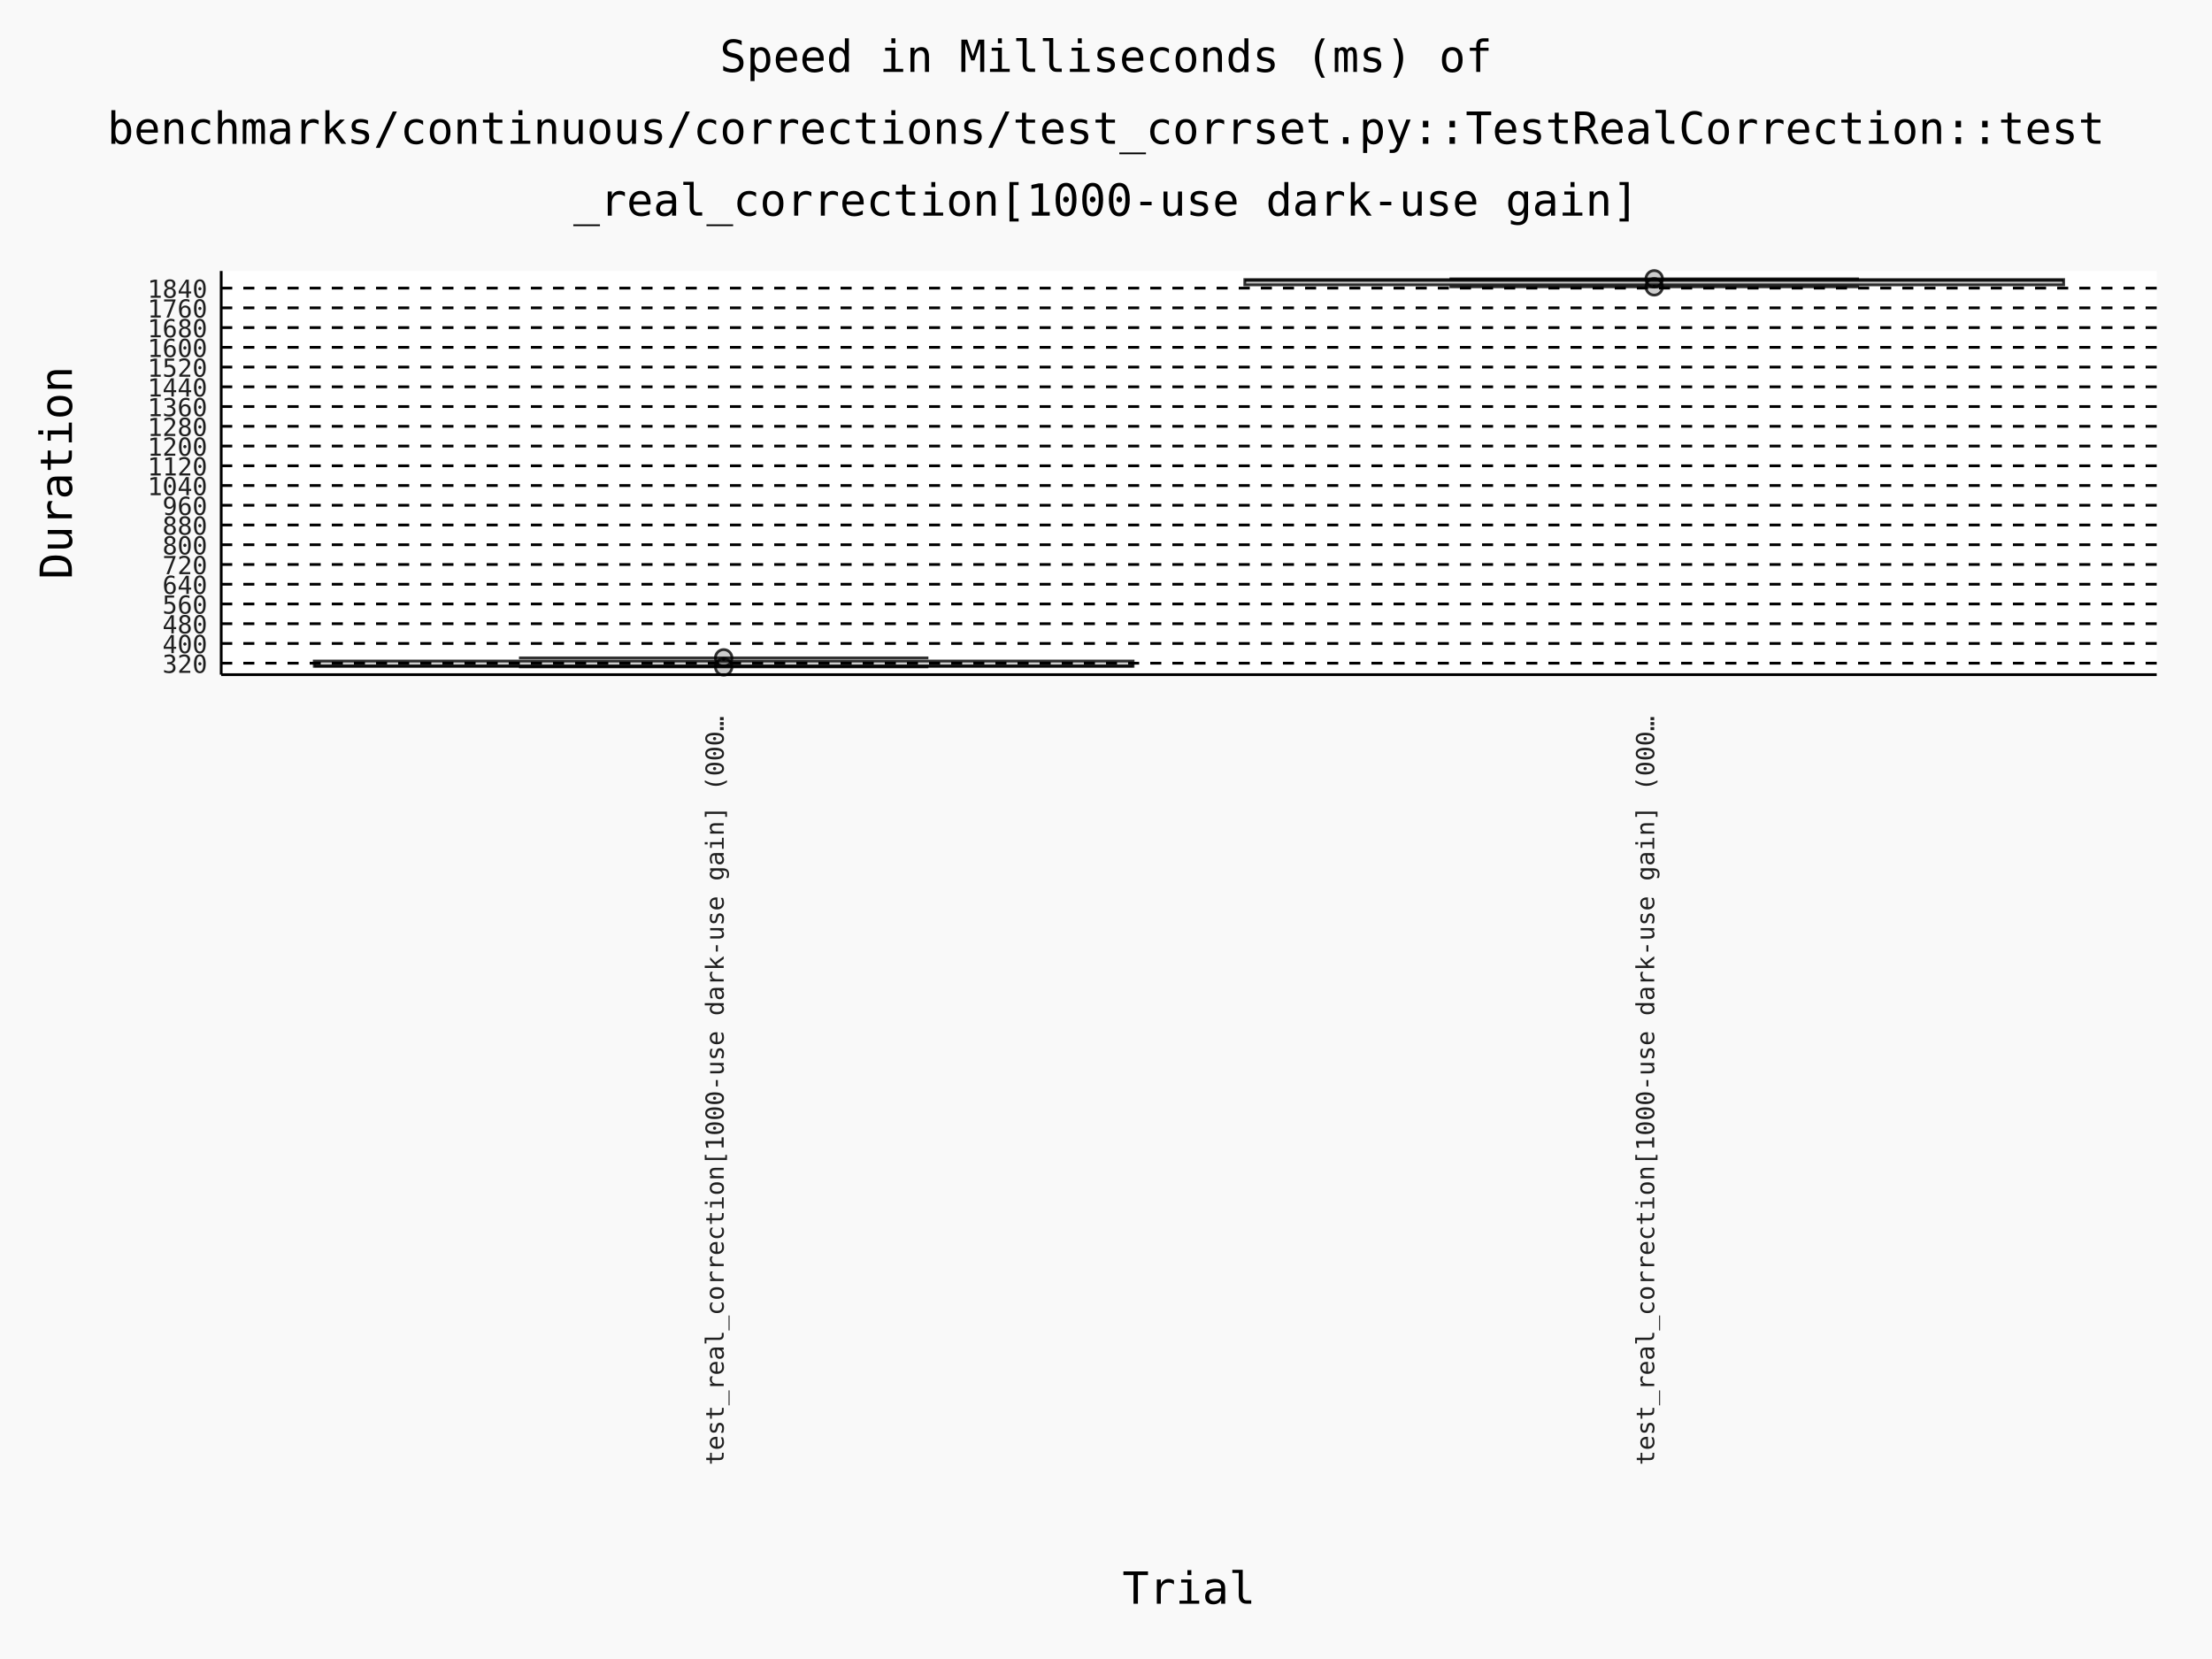
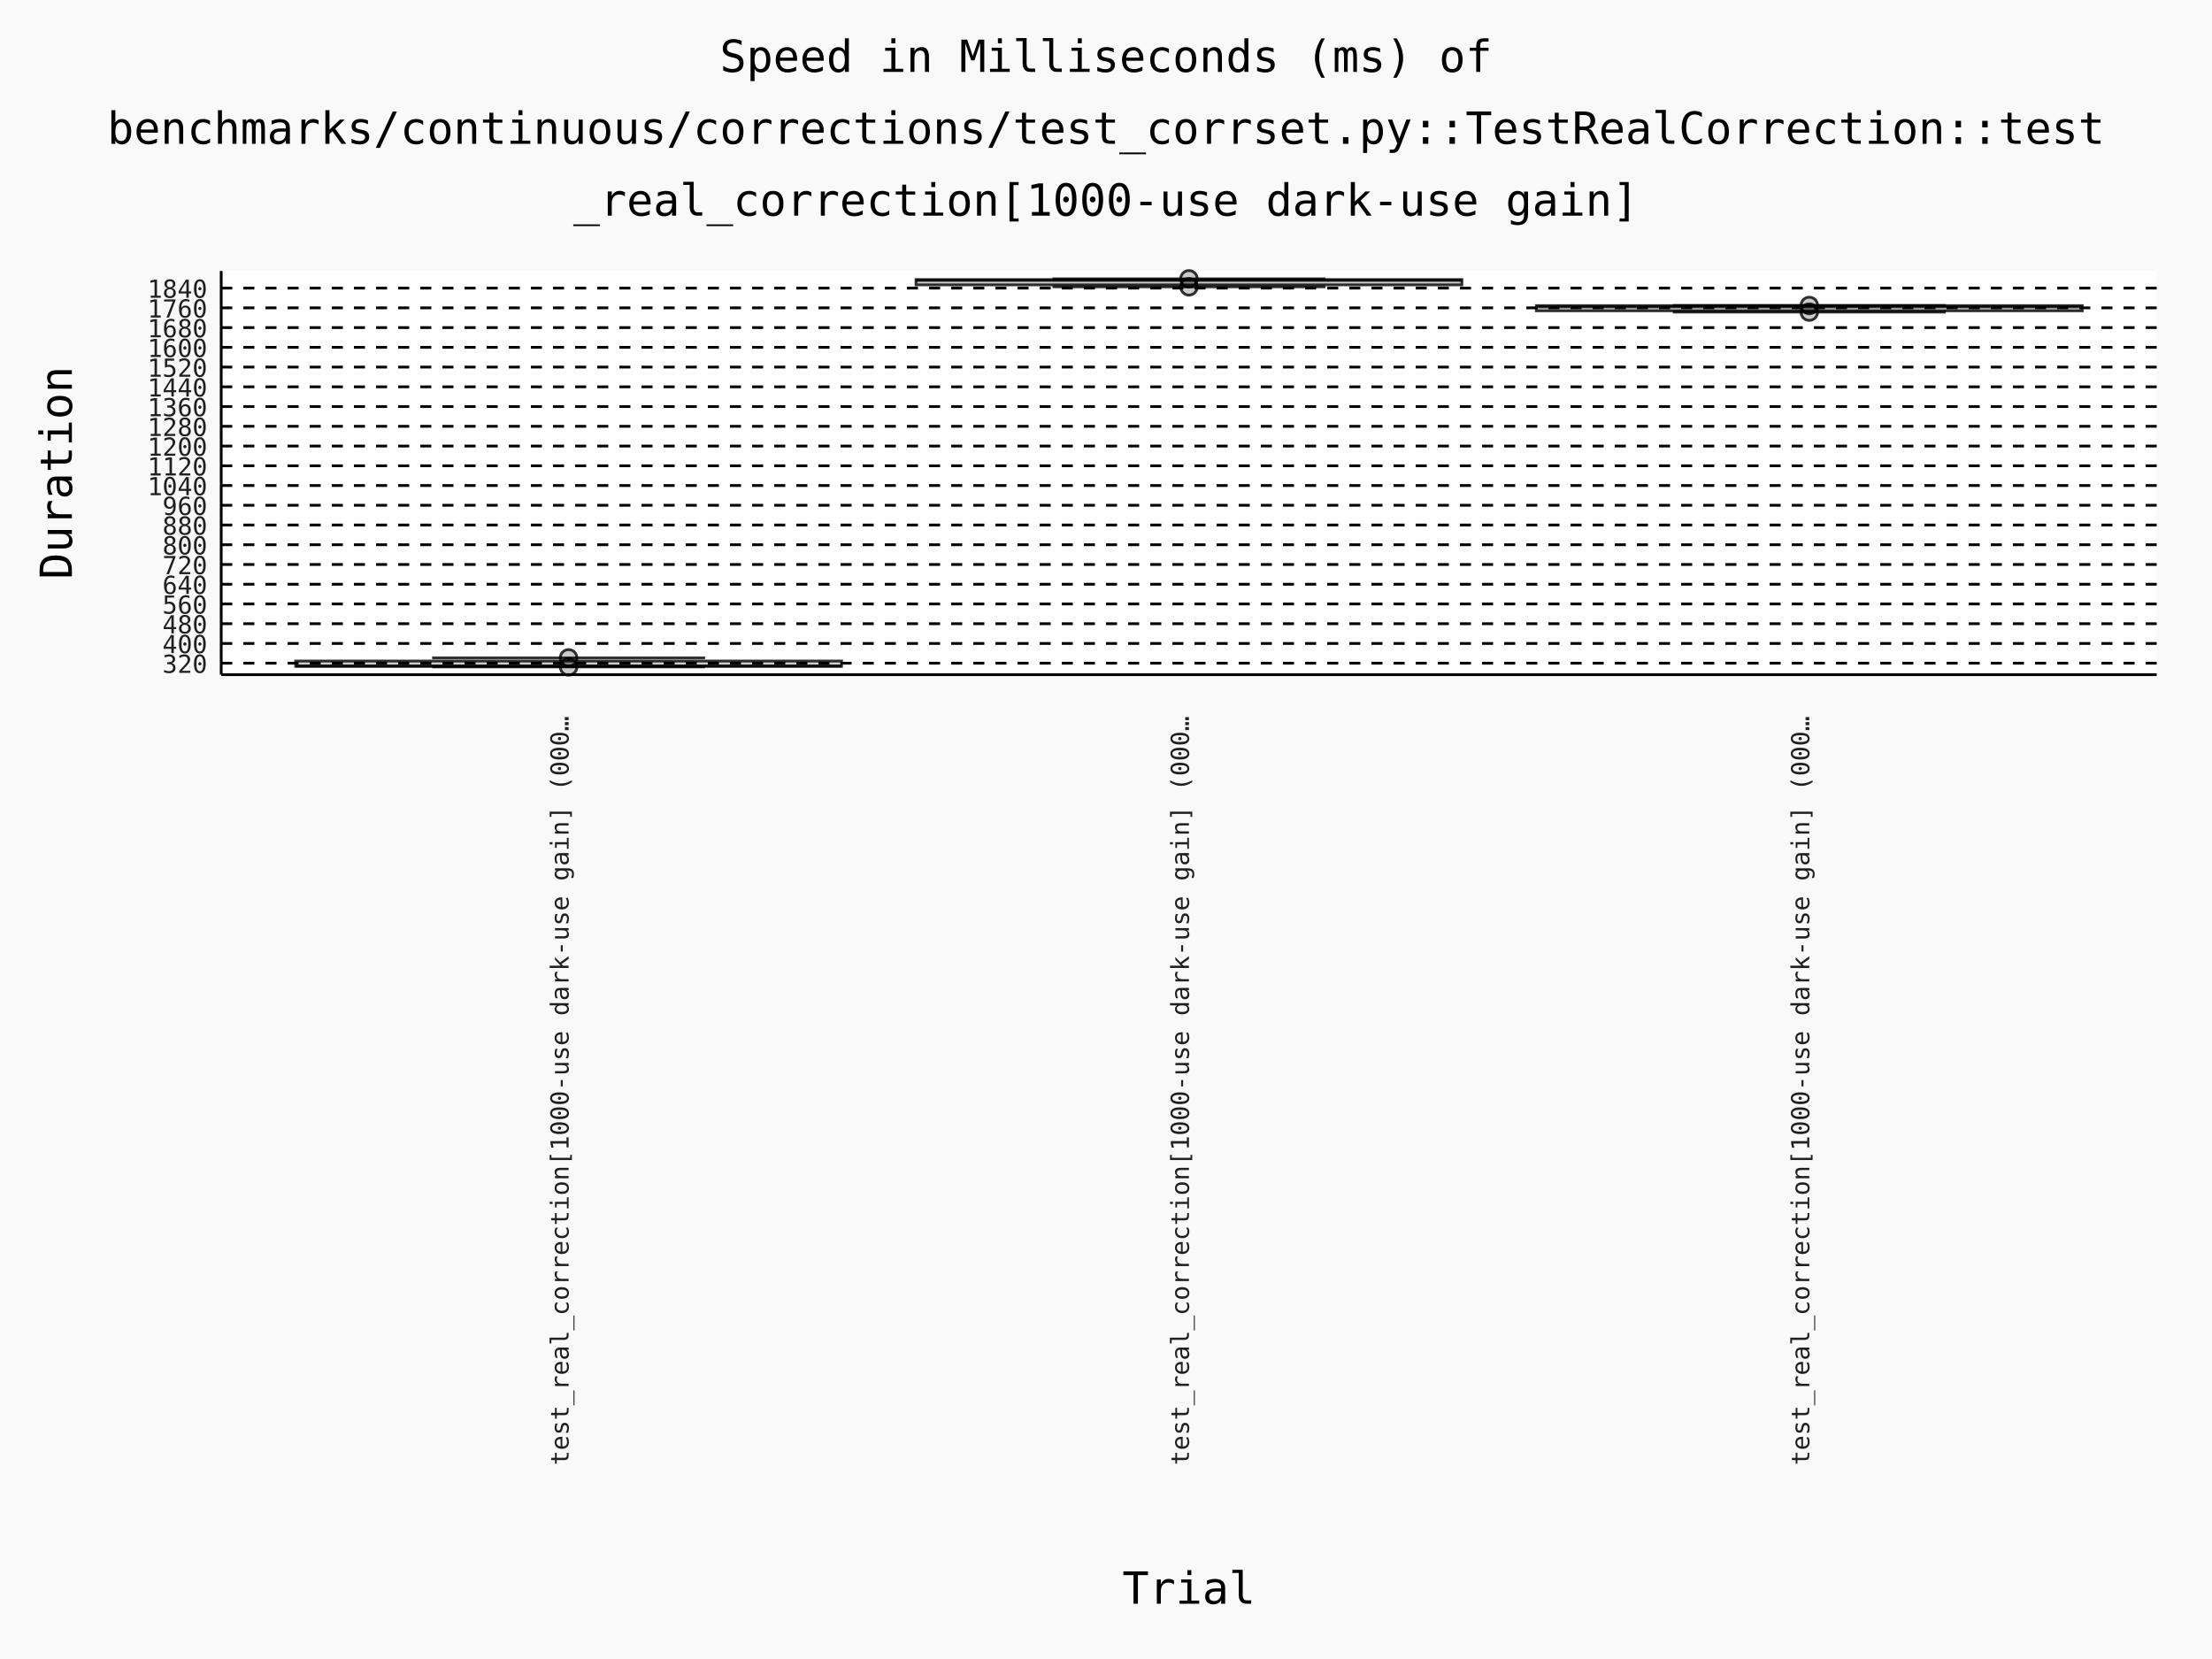
- <svg xmlns="http://www.w3.org/2000/svg" id="chart-f57abb49-bed9-4af2-ad22-93cfdc9c33c9" class="pygal-chart" viewBox="0 0 800 600">
+ <svg xmlns="http://www.w3.org/2000/svg" id="chart-f9920f54-0ddc-4f6a-a5f5-7b7cfa961f3c" class="pygal-chart" viewBox="0 0 800 600">
  <defs>
-     <style type="text/css">#chart-f57abb49-bed9-4af2-ad22-93cfdc9c33c9{-webkit-user-select:none;-webkit-font-smoothing:antialiased;font-family:Consolas,"Deja Vu Sans Mono","Bitstream Vera Sans Mono","Courier New",monospace}#chart-f57abb49-bed9-4af2-ad22-93cfdc9c33c9 .title{font-family:Consolas,"Deja Vu Sans Mono","Bitstream Vera Sans Mono","Courier New",monospace;font-size:16px}#chart-f57abb49-bed9-4af2-ad22-93cfdc9c33c9 .legends .legend text{font-family:Consolas,"Deja Vu Sans Mono","Bitstream Vera Sans Mono","Courier New",monospace;font-size:14px}#chart-f57abb49-bed9-4af2-ad22-93cfdc9c33c9 .axis text{font-family:Consolas,"Deja Vu Sans Mono","Bitstream Vera Sans Mono","Courier New",monospace;font-size:10px}#chart-f57abb49-bed9-4af2-ad22-93cfdc9c33c9 .axis text.major{font-family:Consolas,"Deja Vu Sans Mono","Bitstream Vera Sans Mono","Courier New",monospace;font-size:10px}#chart-f57abb49-bed9-4af2-ad22-93cfdc9c33c9 .text-overlay text.value{font-family:Consolas,"Deja Vu Sans Mono","Bitstream Vera Sans Mono","Courier New",monospace;font-size:16px}#chart-f57abb49-bed9-4af2-ad22-93cfdc9c33c9 .text-overlay text.label{font-family:Consolas,"Deja Vu Sans Mono","Bitstream Vera Sans Mono","Courier New",monospace;font-size:10px}#chart-f57abb49-bed9-4af2-ad22-93cfdc9c33c9 .tooltip{font-family:Consolas,"Deja Vu Sans Mono","Bitstream Vera Sans Mono","Courier New",monospace;font-size:14px}#chart-f57abb49-bed9-4af2-ad22-93cfdc9c33c9 text.no_data{font-family:Consolas,"Deja Vu Sans Mono","Bitstream Vera Sans Mono","Courier New",monospace;font-size:64px}
- #chart-f57abb49-bed9-4af2-ad22-93cfdc9c33c9{background-color:rgba(249,249,249,1)}#chart-f57abb49-bed9-4af2-ad22-93cfdc9c33c9 path,#chart-f57abb49-bed9-4af2-ad22-93cfdc9c33c9 line,#chart-f57abb49-bed9-4af2-ad22-93cfdc9c33c9 rect,#chart-f57abb49-bed9-4af2-ad22-93cfdc9c33c9 circle{-webkit-transition:150ms;-moz-transition:150ms;transition:150ms}#chart-f57abb49-bed9-4af2-ad22-93cfdc9c33c9 .graph &gt; .background{fill:rgba(249,249,249,1)}#chart-f57abb49-bed9-4af2-ad22-93cfdc9c33c9 .plot &gt; .background{fill:rgba(255,255,255,1)}#chart-f57abb49-bed9-4af2-ad22-93cfdc9c33c9 .graph{fill:rgba(0,0,0,.87)}#chart-f57abb49-bed9-4af2-ad22-93cfdc9c33c9 text.no_data{fill:rgba(0,0,0,1)}#chart-f57abb49-bed9-4af2-ad22-93cfdc9c33c9 .title{fill:rgba(0,0,0,1)}#chart-f57abb49-bed9-4af2-ad22-93cfdc9c33c9 .legends .legend text{fill:rgba(0,0,0,.87)}#chart-f57abb49-bed9-4af2-ad22-93cfdc9c33c9 .legends .legend:hover text{fill:rgba(0,0,0,1)}#chart-f57abb49-bed9-4af2-ad22-93cfdc9c33c9 .axis .line{stroke:rgba(0,0,0,1)}#chart-f57abb49-bed9-4af2-ad22-93cfdc9c33c9 .axis .guide.line{stroke:rgba(0,0,0,.54)}#chart-f57abb49-bed9-4af2-ad22-93cfdc9c33c9 .axis .major.line{stroke:rgba(0,0,0,.87)}#chart-f57abb49-bed9-4af2-ad22-93cfdc9c33c9 .axis text.major{fill:rgba(0,0,0,1)}#chart-f57abb49-bed9-4af2-ad22-93cfdc9c33c9 .axis.y .guides:hover .guide.line,#chart-f57abb49-bed9-4af2-ad22-93cfdc9c33c9 .line-graph .axis.x .guides:hover .guide.line,#chart-f57abb49-bed9-4af2-ad22-93cfdc9c33c9 .stackedline-graph .axis.x .guides:hover .guide.line,#chart-f57abb49-bed9-4af2-ad22-93cfdc9c33c9 .xy-graph .axis.x .guides:hover .guide.line{stroke:rgba(0,0,0,1)}#chart-f57abb49-bed9-4af2-ad22-93cfdc9c33c9 .axis .guides:hover text{fill:rgba(0,0,0,1)}#chart-f57abb49-bed9-4af2-ad22-93cfdc9c33c9 .reactive{fill-opacity:.7;stroke-opacity:.8;stroke-width:1}#chart-f57abb49-bed9-4af2-ad22-93cfdc9c33c9 .ci{stroke:rgba(0,0,0,.87)}#chart-f57abb49-bed9-4af2-ad22-93cfdc9c33c9 .reactive.active,#chart-f57abb49-bed9-4af2-ad22-93cfdc9c33c9 .active .reactive{fill-opacity:.8;stroke-opacity:.9;stroke-width:4}#chart-f57abb49-bed9-4af2-ad22-93cfdc9c33c9 .ci .reactive.active{stroke-width:1.5}#chart-f57abb49-bed9-4af2-ad22-93cfdc9c33c9 .series text{fill:rgba(0,0,0,1)}#chart-f57abb49-bed9-4af2-ad22-93cfdc9c33c9 .tooltip rect{fill:rgba(255,255,255,1);stroke:rgba(0,0,0,1);-webkit-transition:opacity 150ms;-moz-transition:opacity 150ms;transition:opacity 150ms}#chart-f57abb49-bed9-4af2-ad22-93cfdc9c33c9 .tooltip .label{fill:rgba(0,0,0,.87)}#chart-f57abb49-bed9-4af2-ad22-93cfdc9c33c9 .tooltip .label{fill:rgba(0,0,0,.87)}#chart-f57abb49-bed9-4af2-ad22-93cfdc9c33c9 .tooltip .legend{font-size:.8em;fill:rgba(0,0,0,.54)}#chart-f57abb49-bed9-4af2-ad22-93cfdc9c33c9 .tooltip .x_label{font-size:.6em;fill:rgba(0,0,0,1)}#chart-f57abb49-bed9-4af2-ad22-93cfdc9c33c9 .tooltip .xlink{font-size:.5em;text-decoration:underline}#chart-f57abb49-bed9-4af2-ad22-93cfdc9c33c9 .tooltip .value{font-size:1.5em}#chart-f57abb49-bed9-4af2-ad22-93cfdc9c33c9 .bound{font-size:.5em}#chart-f57abb49-bed9-4af2-ad22-93cfdc9c33c9 .max-value{font-size:.75em;fill:rgba(0,0,0,.54)}#chart-f57abb49-bed9-4af2-ad22-93cfdc9c33c9 .map-element{fill:rgba(255,255,255,1);stroke:rgba(0,0,0,.54) !important}#chart-f57abb49-bed9-4af2-ad22-93cfdc9c33c9 .map-element .reactive{fill-opacity:inherit;stroke-opacity:inherit}#chart-f57abb49-bed9-4af2-ad22-93cfdc9c33c9 .color-0,#chart-f57abb49-bed9-4af2-ad22-93cfdc9c33c9 .color-0 a:visited{stroke:#000000;fill:#000000}#chart-f57abb49-bed9-4af2-ad22-93cfdc9c33c9 .color-1,#chart-f57abb49-bed9-4af2-ad22-93cfdc9c33c9 .color-1 a:visited{stroke:#000000;fill:#000000}#chart-f57abb49-bed9-4af2-ad22-93cfdc9c33c9 .text-overlay .color-0 text{fill:white}#chart-f57abb49-bed9-4af2-ad22-93cfdc9c33c9 .text-overlay .color-1 text{fill:white}
- #chart-f57abb49-bed9-4af2-ad22-93cfdc9c33c9 text.no_data{text-anchor:middle}#chart-f57abb49-bed9-4af2-ad22-93cfdc9c33c9 .guide.line{fill:none}#chart-f57abb49-bed9-4af2-ad22-93cfdc9c33c9 .centered{text-anchor:middle}#chart-f57abb49-bed9-4af2-ad22-93cfdc9c33c9 .title{text-anchor:middle}#chart-f57abb49-bed9-4af2-ad22-93cfdc9c33c9 .legends .legend text{fill-opacity:1}#chart-f57abb49-bed9-4af2-ad22-93cfdc9c33c9 .axis.x text{text-anchor:middle}#chart-f57abb49-bed9-4af2-ad22-93cfdc9c33c9 .axis.x:not(.web) text[transform]{text-anchor:start}#chart-f57abb49-bed9-4af2-ad22-93cfdc9c33c9 .axis.x:not(.web) text[transform].backwards{text-anchor:end}#chart-f57abb49-bed9-4af2-ad22-93cfdc9c33c9 .axis.y text{text-anchor:end}#chart-f57abb49-bed9-4af2-ad22-93cfdc9c33c9 .axis.y text[transform].backwards{text-anchor:start}#chart-f57abb49-bed9-4af2-ad22-93cfdc9c33c9 .axis.y2 text{text-anchor:start}#chart-f57abb49-bed9-4af2-ad22-93cfdc9c33c9 .axis.y2 text[transform].backwards{text-anchor:end}#chart-f57abb49-bed9-4af2-ad22-93cfdc9c33c9 .axis .guide.line{stroke-dasharray:4,4;stroke:black}#chart-f57abb49-bed9-4af2-ad22-93cfdc9c33c9 .axis .major.guide.line{stroke-dasharray:6,6;stroke:black}#chart-f57abb49-bed9-4af2-ad22-93cfdc9c33c9 .horizontal .axis.y .guide.line,#chart-f57abb49-bed9-4af2-ad22-93cfdc9c33c9 .horizontal .axis.y2 .guide.line,#chart-f57abb49-bed9-4af2-ad22-93cfdc9c33c9 .vertical .axis.x .guide.line{opacity:0}#chart-f57abb49-bed9-4af2-ad22-93cfdc9c33c9 .horizontal .axis.always_show .guide.line,#chart-f57abb49-bed9-4af2-ad22-93cfdc9c33c9 .vertical .axis.always_show .guide.line{opacity:1 !important}#chart-f57abb49-bed9-4af2-ad22-93cfdc9c33c9 .axis.y .guides:hover .guide.line,#chart-f57abb49-bed9-4af2-ad22-93cfdc9c33c9 .axis.y2 .guides:hover .guide.line,#chart-f57abb49-bed9-4af2-ad22-93cfdc9c33c9 .axis.x .guides:hover .guide.line{opacity:1}#chart-f57abb49-bed9-4af2-ad22-93cfdc9c33c9 .axis .guides:hover text{opacity:1}#chart-f57abb49-bed9-4af2-ad22-93cfdc9c33c9 .nofill{fill:none}#chart-f57abb49-bed9-4af2-ad22-93cfdc9c33c9 .subtle-fill{fill-opacity:.2}#chart-f57abb49-bed9-4af2-ad22-93cfdc9c33c9 .dot{stroke-width:1px;fill-opacity:1;stroke-opacity:1}#chart-f57abb49-bed9-4af2-ad22-93cfdc9c33c9 .dot.active{stroke-width:5px}#chart-f57abb49-bed9-4af2-ad22-93cfdc9c33c9 .dot.negative{fill:transparent}#chart-f57abb49-bed9-4af2-ad22-93cfdc9c33c9 text,#chart-f57abb49-bed9-4af2-ad22-93cfdc9c33c9 tspan{stroke:none !important}#chart-f57abb49-bed9-4af2-ad22-93cfdc9c33c9 .series text.active{opacity:1}#chart-f57abb49-bed9-4af2-ad22-93cfdc9c33c9 .tooltip rect{fill-opacity:.95;stroke-width:.5}#chart-f57abb49-bed9-4af2-ad22-93cfdc9c33c9 .tooltip text{fill-opacity:1}#chart-f57abb49-bed9-4af2-ad22-93cfdc9c33c9 .showable{visibility:hidden}#chart-f57abb49-bed9-4af2-ad22-93cfdc9c33c9 .showable.shown{visibility:visible}#chart-f57abb49-bed9-4af2-ad22-93cfdc9c33c9 .gauge-background{fill:rgba(229,229,229,1);stroke:none}#chart-f57abb49-bed9-4af2-ad22-93cfdc9c33c9 .bg-lines{stroke:rgba(249,249,249,1);stroke-width:2px}
+     <style type="text/css">#chart-f9920f54-0ddc-4f6a-a5f5-7b7cfa961f3c{-webkit-user-select:none;-webkit-font-smoothing:antialiased;font-family:Consolas,"Deja Vu Sans Mono","Bitstream Vera Sans Mono","Courier New",monospace}#chart-f9920f54-0ddc-4f6a-a5f5-7b7cfa961f3c .title{font-family:Consolas,"Deja Vu Sans Mono","Bitstream Vera Sans Mono","Courier New",monospace;font-size:16px}#chart-f9920f54-0ddc-4f6a-a5f5-7b7cfa961f3c .legends .legend text{font-family:Consolas,"Deja Vu Sans Mono","Bitstream Vera Sans Mono","Courier New",monospace;font-size:14px}#chart-f9920f54-0ddc-4f6a-a5f5-7b7cfa961f3c .axis text{font-family:Consolas,"Deja Vu Sans Mono","Bitstream Vera Sans Mono","Courier New",monospace;font-size:10px}#chart-f9920f54-0ddc-4f6a-a5f5-7b7cfa961f3c .axis text.major{font-family:Consolas,"Deja Vu Sans Mono","Bitstream Vera Sans Mono","Courier New",monospace;font-size:10px}#chart-f9920f54-0ddc-4f6a-a5f5-7b7cfa961f3c .text-overlay text.value{font-family:Consolas,"Deja Vu Sans Mono","Bitstream Vera Sans Mono","Courier New",monospace;font-size:16px}#chart-f9920f54-0ddc-4f6a-a5f5-7b7cfa961f3c .text-overlay text.label{font-family:Consolas,"Deja Vu Sans Mono","Bitstream Vera Sans Mono","Courier New",monospace;font-size:10px}#chart-f9920f54-0ddc-4f6a-a5f5-7b7cfa961f3c .tooltip{font-family:Consolas,"Deja Vu Sans Mono","Bitstream Vera Sans Mono","Courier New",monospace;font-size:14px}#chart-f9920f54-0ddc-4f6a-a5f5-7b7cfa961f3c text.no_data{font-family:Consolas,"Deja Vu Sans Mono","Bitstream Vera Sans Mono","Courier New",monospace;font-size:64px}
+ #chart-f9920f54-0ddc-4f6a-a5f5-7b7cfa961f3c{background-color:rgba(249,249,249,1)}#chart-f9920f54-0ddc-4f6a-a5f5-7b7cfa961f3c path,#chart-f9920f54-0ddc-4f6a-a5f5-7b7cfa961f3c line,#chart-f9920f54-0ddc-4f6a-a5f5-7b7cfa961f3c rect,#chart-f9920f54-0ddc-4f6a-a5f5-7b7cfa961f3c circle{-webkit-transition:150ms;-moz-transition:150ms;transition:150ms}#chart-f9920f54-0ddc-4f6a-a5f5-7b7cfa961f3c .graph &gt; .background{fill:rgba(249,249,249,1)}#chart-f9920f54-0ddc-4f6a-a5f5-7b7cfa961f3c .plot &gt; .background{fill:rgba(255,255,255,1)}#chart-f9920f54-0ddc-4f6a-a5f5-7b7cfa961f3c .graph{fill:rgba(0,0,0,.87)}#chart-f9920f54-0ddc-4f6a-a5f5-7b7cfa961f3c text.no_data{fill:rgba(0,0,0,1)}#chart-f9920f54-0ddc-4f6a-a5f5-7b7cfa961f3c .title{fill:rgba(0,0,0,1)}#chart-f9920f54-0ddc-4f6a-a5f5-7b7cfa961f3c .legends .legend text{fill:rgba(0,0,0,.87)}#chart-f9920f54-0ddc-4f6a-a5f5-7b7cfa961f3c .legends .legend:hover text{fill:rgba(0,0,0,1)}#chart-f9920f54-0ddc-4f6a-a5f5-7b7cfa961f3c .axis .line{stroke:rgba(0,0,0,1)}#chart-f9920f54-0ddc-4f6a-a5f5-7b7cfa961f3c .axis .guide.line{stroke:rgba(0,0,0,.54)}#chart-f9920f54-0ddc-4f6a-a5f5-7b7cfa961f3c .axis .major.line{stroke:rgba(0,0,0,.87)}#chart-f9920f54-0ddc-4f6a-a5f5-7b7cfa961f3c .axis text.major{fill:rgba(0,0,0,1)}#chart-f9920f54-0ddc-4f6a-a5f5-7b7cfa961f3c .axis.y .guides:hover .guide.line,#chart-f9920f54-0ddc-4f6a-a5f5-7b7cfa961f3c .line-graph .axis.x .guides:hover .guide.line,#chart-f9920f54-0ddc-4f6a-a5f5-7b7cfa961f3c .stackedline-graph .axis.x .guides:hover .guide.line,#chart-f9920f54-0ddc-4f6a-a5f5-7b7cfa961f3c .xy-graph .axis.x .guides:hover .guide.line{stroke:rgba(0,0,0,1)}#chart-f9920f54-0ddc-4f6a-a5f5-7b7cfa961f3c .axis .guides:hover text{fill:rgba(0,0,0,1)}#chart-f9920f54-0ddc-4f6a-a5f5-7b7cfa961f3c .reactive{fill-opacity:.7;stroke-opacity:.8;stroke-width:1}#chart-f9920f54-0ddc-4f6a-a5f5-7b7cfa961f3c .ci{stroke:rgba(0,0,0,.87)}#chart-f9920f54-0ddc-4f6a-a5f5-7b7cfa961f3c .reactive.active,#chart-f9920f54-0ddc-4f6a-a5f5-7b7cfa961f3c .active .reactive{fill-opacity:.8;stroke-opacity:.9;stroke-width:4}#chart-f9920f54-0ddc-4f6a-a5f5-7b7cfa961f3c .ci .reactive.active{stroke-width:1.5}#chart-f9920f54-0ddc-4f6a-a5f5-7b7cfa961f3c .series text{fill:rgba(0,0,0,1)}#chart-f9920f54-0ddc-4f6a-a5f5-7b7cfa961f3c .tooltip rect{fill:rgba(255,255,255,1);stroke:rgba(0,0,0,1);-webkit-transition:opacity 150ms;-moz-transition:opacity 150ms;transition:opacity 150ms}#chart-f9920f54-0ddc-4f6a-a5f5-7b7cfa961f3c .tooltip .label{fill:rgba(0,0,0,.87)}#chart-f9920f54-0ddc-4f6a-a5f5-7b7cfa961f3c .tooltip .label{fill:rgba(0,0,0,.87)}#chart-f9920f54-0ddc-4f6a-a5f5-7b7cfa961f3c .tooltip .legend{font-size:.8em;fill:rgba(0,0,0,.54)}#chart-f9920f54-0ddc-4f6a-a5f5-7b7cfa961f3c .tooltip .x_label{font-size:.6em;fill:rgba(0,0,0,1)}#chart-f9920f54-0ddc-4f6a-a5f5-7b7cfa961f3c .tooltip .xlink{font-size:.5em;text-decoration:underline}#chart-f9920f54-0ddc-4f6a-a5f5-7b7cfa961f3c .tooltip .value{font-size:1.5em}#chart-f9920f54-0ddc-4f6a-a5f5-7b7cfa961f3c .bound{font-size:.5em}#chart-f9920f54-0ddc-4f6a-a5f5-7b7cfa961f3c .max-value{font-size:.75em;fill:rgba(0,0,0,.54)}#chart-f9920f54-0ddc-4f6a-a5f5-7b7cfa961f3c .map-element{fill:rgba(255,255,255,1);stroke:rgba(0,0,0,.54) !important}#chart-f9920f54-0ddc-4f6a-a5f5-7b7cfa961f3c .map-element .reactive{fill-opacity:inherit;stroke-opacity:inherit}#chart-f9920f54-0ddc-4f6a-a5f5-7b7cfa961f3c .color-0,#chart-f9920f54-0ddc-4f6a-a5f5-7b7cfa961f3c .color-0 a:visited{stroke:#000000;fill:#000000}#chart-f9920f54-0ddc-4f6a-a5f5-7b7cfa961f3c .color-1,#chart-f9920f54-0ddc-4f6a-a5f5-7b7cfa961f3c .color-1 a:visited{stroke:#000000;fill:#000000}#chart-f9920f54-0ddc-4f6a-a5f5-7b7cfa961f3c .color-2,#chart-f9920f54-0ddc-4f6a-a5f5-7b7cfa961f3c .color-2 a:visited{stroke:#000000;fill:#000000}#chart-f9920f54-0ddc-4f6a-a5f5-7b7cfa961f3c .text-overlay .color-0 text{fill:white}#chart-f9920f54-0ddc-4f6a-a5f5-7b7cfa961f3c .text-overlay .color-1 text{fill:white}#chart-f9920f54-0ddc-4f6a-a5f5-7b7cfa961f3c .text-overlay .color-2 text{fill:white}
+ #chart-f9920f54-0ddc-4f6a-a5f5-7b7cfa961f3c text.no_data{text-anchor:middle}#chart-f9920f54-0ddc-4f6a-a5f5-7b7cfa961f3c .guide.line{fill:none}#chart-f9920f54-0ddc-4f6a-a5f5-7b7cfa961f3c .centered{text-anchor:middle}#chart-f9920f54-0ddc-4f6a-a5f5-7b7cfa961f3c .title{text-anchor:middle}#chart-f9920f54-0ddc-4f6a-a5f5-7b7cfa961f3c .legends .legend text{fill-opacity:1}#chart-f9920f54-0ddc-4f6a-a5f5-7b7cfa961f3c .axis.x text{text-anchor:middle}#chart-f9920f54-0ddc-4f6a-a5f5-7b7cfa961f3c .axis.x:not(.web) text[transform]{text-anchor:start}#chart-f9920f54-0ddc-4f6a-a5f5-7b7cfa961f3c .axis.x:not(.web) text[transform].backwards{text-anchor:end}#chart-f9920f54-0ddc-4f6a-a5f5-7b7cfa961f3c .axis.y text{text-anchor:end}#chart-f9920f54-0ddc-4f6a-a5f5-7b7cfa961f3c .axis.y text[transform].backwards{text-anchor:start}#chart-f9920f54-0ddc-4f6a-a5f5-7b7cfa961f3c .axis.y2 text{text-anchor:start}#chart-f9920f54-0ddc-4f6a-a5f5-7b7cfa961f3c .axis.y2 text[transform].backwards{text-anchor:end}#chart-f9920f54-0ddc-4f6a-a5f5-7b7cfa961f3c .axis .guide.line{stroke-dasharray:4,4;stroke:black}#chart-f9920f54-0ddc-4f6a-a5f5-7b7cfa961f3c .axis .major.guide.line{stroke-dasharray:6,6;stroke:black}#chart-f9920f54-0ddc-4f6a-a5f5-7b7cfa961f3c .horizontal .axis.y .guide.line,#chart-f9920f54-0ddc-4f6a-a5f5-7b7cfa961f3c .horizontal .axis.y2 .guide.line,#chart-f9920f54-0ddc-4f6a-a5f5-7b7cfa961f3c .vertical .axis.x .guide.line{opacity:0}#chart-f9920f54-0ddc-4f6a-a5f5-7b7cfa961f3c .horizontal .axis.always_show .guide.line,#chart-f9920f54-0ddc-4f6a-a5f5-7b7cfa961f3c .vertical .axis.always_show .guide.line{opacity:1 !important}#chart-f9920f54-0ddc-4f6a-a5f5-7b7cfa961f3c .axis.y .guides:hover .guide.line,#chart-f9920f54-0ddc-4f6a-a5f5-7b7cfa961f3c .axis.y2 .guides:hover .guide.line,#chart-f9920f54-0ddc-4f6a-a5f5-7b7cfa961f3c .axis.x .guides:hover .guide.line{opacity:1}#chart-f9920f54-0ddc-4f6a-a5f5-7b7cfa961f3c .axis .guides:hover text{opacity:1}#chart-f9920f54-0ddc-4f6a-a5f5-7b7cfa961f3c .nofill{fill:none}#chart-f9920f54-0ddc-4f6a-a5f5-7b7cfa961f3c .subtle-fill{fill-opacity:.2}#chart-f9920f54-0ddc-4f6a-a5f5-7b7cfa961f3c .dot{stroke-width:1px;fill-opacity:1;stroke-opacity:1}#chart-f9920f54-0ddc-4f6a-a5f5-7b7cfa961f3c .dot.active{stroke-width:5px}#chart-f9920f54-0ddc-4f6a-a5f5-7b7cfa961f3c .dot.negative{fill:transparent}#chart-f9920f54-0ddc-4f6a-a5f5-7b7cfa961f3c text,#chart-f9920f54-0ddc-4f6a-a5f5-7b7cfa961f3c tspan{stroke:none !important}#chart-f9920f54-0ddc-4f6a-a5f5-7b7cfa961f3c .series text.active{opacity:1}#chart-f9920f54-0ddc-4f6a-a5f5-7b7cfa961f3c .tooltip rect{fill-opacity:.95;stroke-width:.5}#chart-f9920f54-0ddc-4f6a-a5f5-7b7cfa961f3c .tooltip text{fill-opacity:1}#chart-f9920f54-0ddc-4f6a-a5f5-7b7cfa961f3c .showable{visibility:hidden}#chart-f9920f54-0ddc-4f6a-a5f5-7b7cfa961f3c .showable.shown{visibility:visible}#chart-f9920f54-0ddc-4f6a-a5f5-7b7cfa961f3c .gauge-background{fill:rgba(229,229,229,1);stroke:none}#chart-f9920f54-0ddc-4f6a-a5f5-7b7cfa961f3c .bg-lines{stroke:rgba(249,249,249,1);stroke-width:2px}
.tooltip .value{font-size:1em !important}.axis text{font-size:9px !important}</style>
  </defs>
  <g class="graph custombox-graph vertical">
    <rect x="0" y="0" width="800" height="600" class="background" />
    <g transform="translate(80, 98)" class="plot">
      <rect x="0" y="0" width="700.0" height="146.0" class="background" />
      <g class="axis y always_show">
        <path d="M0 146 h700" class="line" />
        <g class="guides">
          <path d="M0 141.854 h700" class="guide line" />
          <text x="-5" y="145.354" class="">320</text>
        </g>
        <g class="guides">
          <path d="M0 134.714 h700" class="guide line" />
          <text x="-5" y="138.214" class="">400</text>
        </g>
        <g class="guides">
          <path d="M0 127.574 h700" class="guide line" />
          <text x="-5" y="131.074" class="">480</text>
        </g>
        <g class="guides">
          <path d="M0 120.434 h700" class="guide line" />
          <text x="-5" y="123.934" class="">560</text>
        </g>
        <g class="guides">
          <path d="M0 113.295 h700" class="guide line" />
          <text x="-5" y="116.795" class="">640</text>
        </g>
        <g class="guides">
          <path d="M0 106.155 h700" class="guide line" />
          <text x="-5" y="109.655" class="">720</text>
        </g>
        <g class="guides">
          <path d="M0 99.015 h700" class="guide line" />
          <text x="-5" y="102.515" class="">800</text>
        </g>
        <g class="guides">
          <path d="M0 91.876 h700" class="guide line" />
          <text x="-5" y="95.376" class="">880</text>
        </g>
        <g class="guides">
          <path d="M0 84.736 h700" class="guide line" />
          <text x="-5" y="88.236" class="">960</text>
        </g>
        <g class="guides">
          <path d="M0 77.596 h700" class="guide line" />
          <text x="-5" y="81.096" class="">1040</text>
        </g>
        <g class="guides">
          <path d="M0 70.456 h700" class="guide line" />
          <text x="-5" y="73.956" class="">1120</text>
        </g>
        <g class="guides">
          <path d="M0 63.317 h700" class="guide line" />
          <text x="-5" y="66.817" class="">1200</text>
        </g>
        <g class="guides">
          <path d="M0 56.177 h700" class="guide line" />
          <text x="-5" y="59.677" class="">1280</text>
        </g>
        <g class="guides">
          <path d="M0 49.037 h700" class="guide line" />
          <text x="-5" y="52.537" class="">1360</text>
        </g>
        <g class="guides">
          <path d="M0 41.898 h700" class="guide line" />
          <text x="-5" y="45.398" class="">1440</text>
        </g>
        <g class="guides">
          <path d="M0 34.758 h700" class="guide line" />
          <text x="-5" y="38.258" class="">1520</text>
        </g>
        <g class="guides">
          <path d="M0 27.618 h700" class="guide line" />
          <text x="-5" y="31.118" class="">1600</text>
        </g>
        <g class="guides">
          <path d="M0 20.478 h700" class="guide line" />
          <text x="-5" y="23.978" class="">1680</text>
        </g>
        <g class="guides">
          <path d="M0 13.339 h700" class="guide line" />
          <text x="-5" y="16.839" class="">1760</text>
        </g>
        <g class="guides">
          <path d="M0 6.199 h700" class="guide line" />
          <text x="-5" y="9.699" class="">1840</text>
        </g>
      </g>
      <g class="axis x">
        <path d="M0 0 v146" class="line" />
        <g class="guides">
-           <path d="M181.731 0 v146" class="guide line" />
-           <text x="181.731" y="161.0" class="backwards" transform="rotate(270 181.7308 161)">test_real_correction[1000-use dark-use gain] (000…</text>
+           <path d="M125.641 0 v146" class="guide line" />
+           <text x="125.641" y="161.0" class="backwards" transform="rotate(270 125.641 161)">test_real_correction[1000-use dark-use gain] (000…</text>
        </g>
        <g class="guides">
-           <path d="M518.269 0 v146" class="guide line" />
-           <text x="518.269" y="161.0" class="backwards" transform="rotate(270 518.2692 161)">test_real_correction[1000-use dark-use gain] (000…</text>
+           <path d="M350 0 v146" class="guide line" />
+           <text x="350.0" y="161.0" class="backwards" transform="rotate(270 350 161)">test_real_correction[1000-use dark-use gain] (000…</text>
+         </g>
+         <g class="guides">
+           <path d="M574.359 0 v146" class="guide line" />
+           <text x="574.359" y="161.0" class="backwards" transform="rotate(270 574.359 161)">test_real_correction[1000-use dark-use gain] (000…</text>
        </g>
      </g>
      <g class="series serie-0 color-0">
        <g class="boxes">
          <g class="box">
-             <path stroke-width="3" d="M107.692 143.189 L255.769 143.189" class="reactive tooltip-trigger" />
-             <path stroke-width="3" d="M33.654 142.861 L329.808 142.861" class="reactive tooltip-trigger" />
-             <path stroke-width="3" d="M107.692 139.93 L255.769 139.93" class="reactive tooltip-trigger" />
-             <path stroke-width="2" d="M181.731 143.189 L181.731 142.983" class="reactive tooltip-trigger" />
-             <path stroke-width="2" d="M181.731 139.93 L181.731 141.066" class="reactive tooltip-trigger" />
-             <rect x="33.654" y="141.066" height="1.917" width="296.154" class="subtle-fill reactive tooltip-trigger" />
-             <circle cx="181.731" cy="143.189" r="3" class="subtle-fill reactive tooltip-trigger" />
-             <circle cx="181.731" cy="139.93" r="3" class="subtle-fill reactive tooltip-trigger" />
+             <path stroke-width="3" d="M76.282 143.189 L175 143.189" class="reactive tooltip-trigger" />
+             <path stroke-width="3" d="M26.923 142.861 L224.359 142.861" class="reactive tooltip-trigger" />
+             <path stroke-width="3" d="M76.282 139.93 L175 139.93" class="reactive tooltip-trigger" />
+             <path stroke-width="2" d="M125.641 143.189 L125.641 142.983" class="reactive tooltip-trigger" />
+             <path stroke-width="2" d="M125.641 139.93 L125.641 141.066" class="reactive tooltip-trigger" />
+             <rect x="26.923" y="141.066" height="1.917" width="197.436" class="subtle-fill reactive tooltip-trigger" />
+             <circle cx="125.641" cy="143.189" r="3" class="subtle-fill reactive tooltip-trigger" />
+             <circle cx="125.641" cy="139.93" r="3" class="subtle-fill reactive tooltip-trigger" />
          </g>
        </g>
      </g>
      <g class="series serie-1 color-1">
        <g class="boxes">
          <g class="box">
-             <path stroke-width="3" d="M444.231 5.737 L592.308 5.737" class="reactive tooltip-trigger" />
-             <path stroke-width="3" d="M370.192 3.404 L666.346 3.404" class="reactive tooltip-trigger" />
-             <path stroke-width="3" d="M444.231 2.85 L592.308 2.85" class="reactive tooltip-trigger" />
-             <path stroke-width="2" d="M518.269 5.737 L518.269 5.021" class="reactive tooltip-trigger" />
-             <path stroke-width="2" d="M518.269 2.85 L518.269 3.108" class="reactive tooltip-trigger" />
-             <rect x="370.192" y="3.108" height="1.913" width="296.154" class="subtle-fill reactive tooltip-trigger" />
-             <circle cx="518.269" cy="5.737" r="3" class="subtle-fill reactive tooltip-trigger" />
-             <circle cx="518.269" cy="2.85" r="3" class="subtle-fill reactive tooltip-trigger" />
+             <path stroke-width="3" d="M300.641 5.737 L399.359 5.737" class="reactive tooltip-trigger" />
+             <path stroke-width="3" d="M251.282 3.404 L448.718 3.404" class="reactive tooltip-trigger" />
+             <path stroke-width="3" d="M300.641 2.85 L399.359 2.85" class="reactive tooltip-trigger" />
+             <path stroke-width="2" d="M350 5.737 L350 5.021" class="reactive tooltip-trigger" />
+             <path stroke-width="2" d="M350 2.85 L350 3.108" class="reactive tooltip-trigger" />
+             <rect x="251.282" y="3.108" height="1.913" width="197.436" class="subtle-fill reactive tooltip-trigger" />
+             <circle cx="350.0" cy="5.737" r="3" class="subtle-fill reactive tooltip-trigger" />
+             <circle cx="350.0" cy="2.85" r="3" class="subtle-fill reactive tooltip-trigger" />
+           </g>
+         </g>
+       </g>
+       <g class="series serie-2 color-2">
+         <g class="boxes">
+           <g class="box">
+             <path stroke-width="3" d="M525 14.877 L623.718 14.877" class="reactive tooltip-trigger" />
+             <path stroke-width="3" d="M475.641 12.971 L673.077 12.971" class="reactive tooltip-trigger" />
+             <path stroke-width="3" d="M525 12.485 L623.718 12.485" class="reactive tooltip-trigger" />
+             <path stroke-width="2" d="M574.359 14.877 L574.359 14.407" class="reactive tooltip-trigger" />
+             <path stroke-width="2" d="M574.359 12.485 L574.359 12.537" class="reactive tooltip-trigger" />
+             <rect x="475.641" y="12.537" height="1.87" width="197.436" class="subtle-fill reactive tooltip-trigger" />
+             <circle cx="574.359" cy="14.877" r="3" class="subtle-fill reactive tooltip-trigger" />
+             <circle cx="574.359" cy="12.485" r="3" class="subtle-fill reactive tooltip-trigger" />
          </g>
        </g>
      </g>
    </g>
    <g class="titles">
      <text x="400.0" y="26" class="title plot_title">Speed in Milliseconds (ms) of</text>
      <text x="400.0" y="52" class="title plot_title">benchmarks/continuous/corrections/test_corrset.py::TestRealCorrection::test</text>
      <text x="400.0" y="78" class="title plot_title">_real_correction[1000-use dark-use gain]</text>
      <text x="430.0" y="580.0" class="title">Trial</text>
      <text x="0" y="197.0" class="title" transform="rotate(-90 0 171)">Duration</text>
    </g>
    <g transform="translate(80, 98)" class="plot overlay">
      <g class="series serie-0 color-0" />
      <g class="series serie-1 color-1" />
+       <g class="series serie-2 color-2" />
    </g>
    <g transform="translate(80, 98)" class="plot text-overlay">
      <g class="series serie-0 color-0" />
      <g class="series serie-1 color-1" />
+       <g class="series serie-2 color-2" />
    </g>
    <g transform="translate(80, 98)" class="plot tooltip-overlay">
      <g transform="translate(0 0)" style="opacity: 0" class="tooltip">
        <rect rx="0" ry="0" width="0" height="0" class="tooltip-box" />
        <g class="text" />
      </g>
    </g>
  </g>
</svg>
